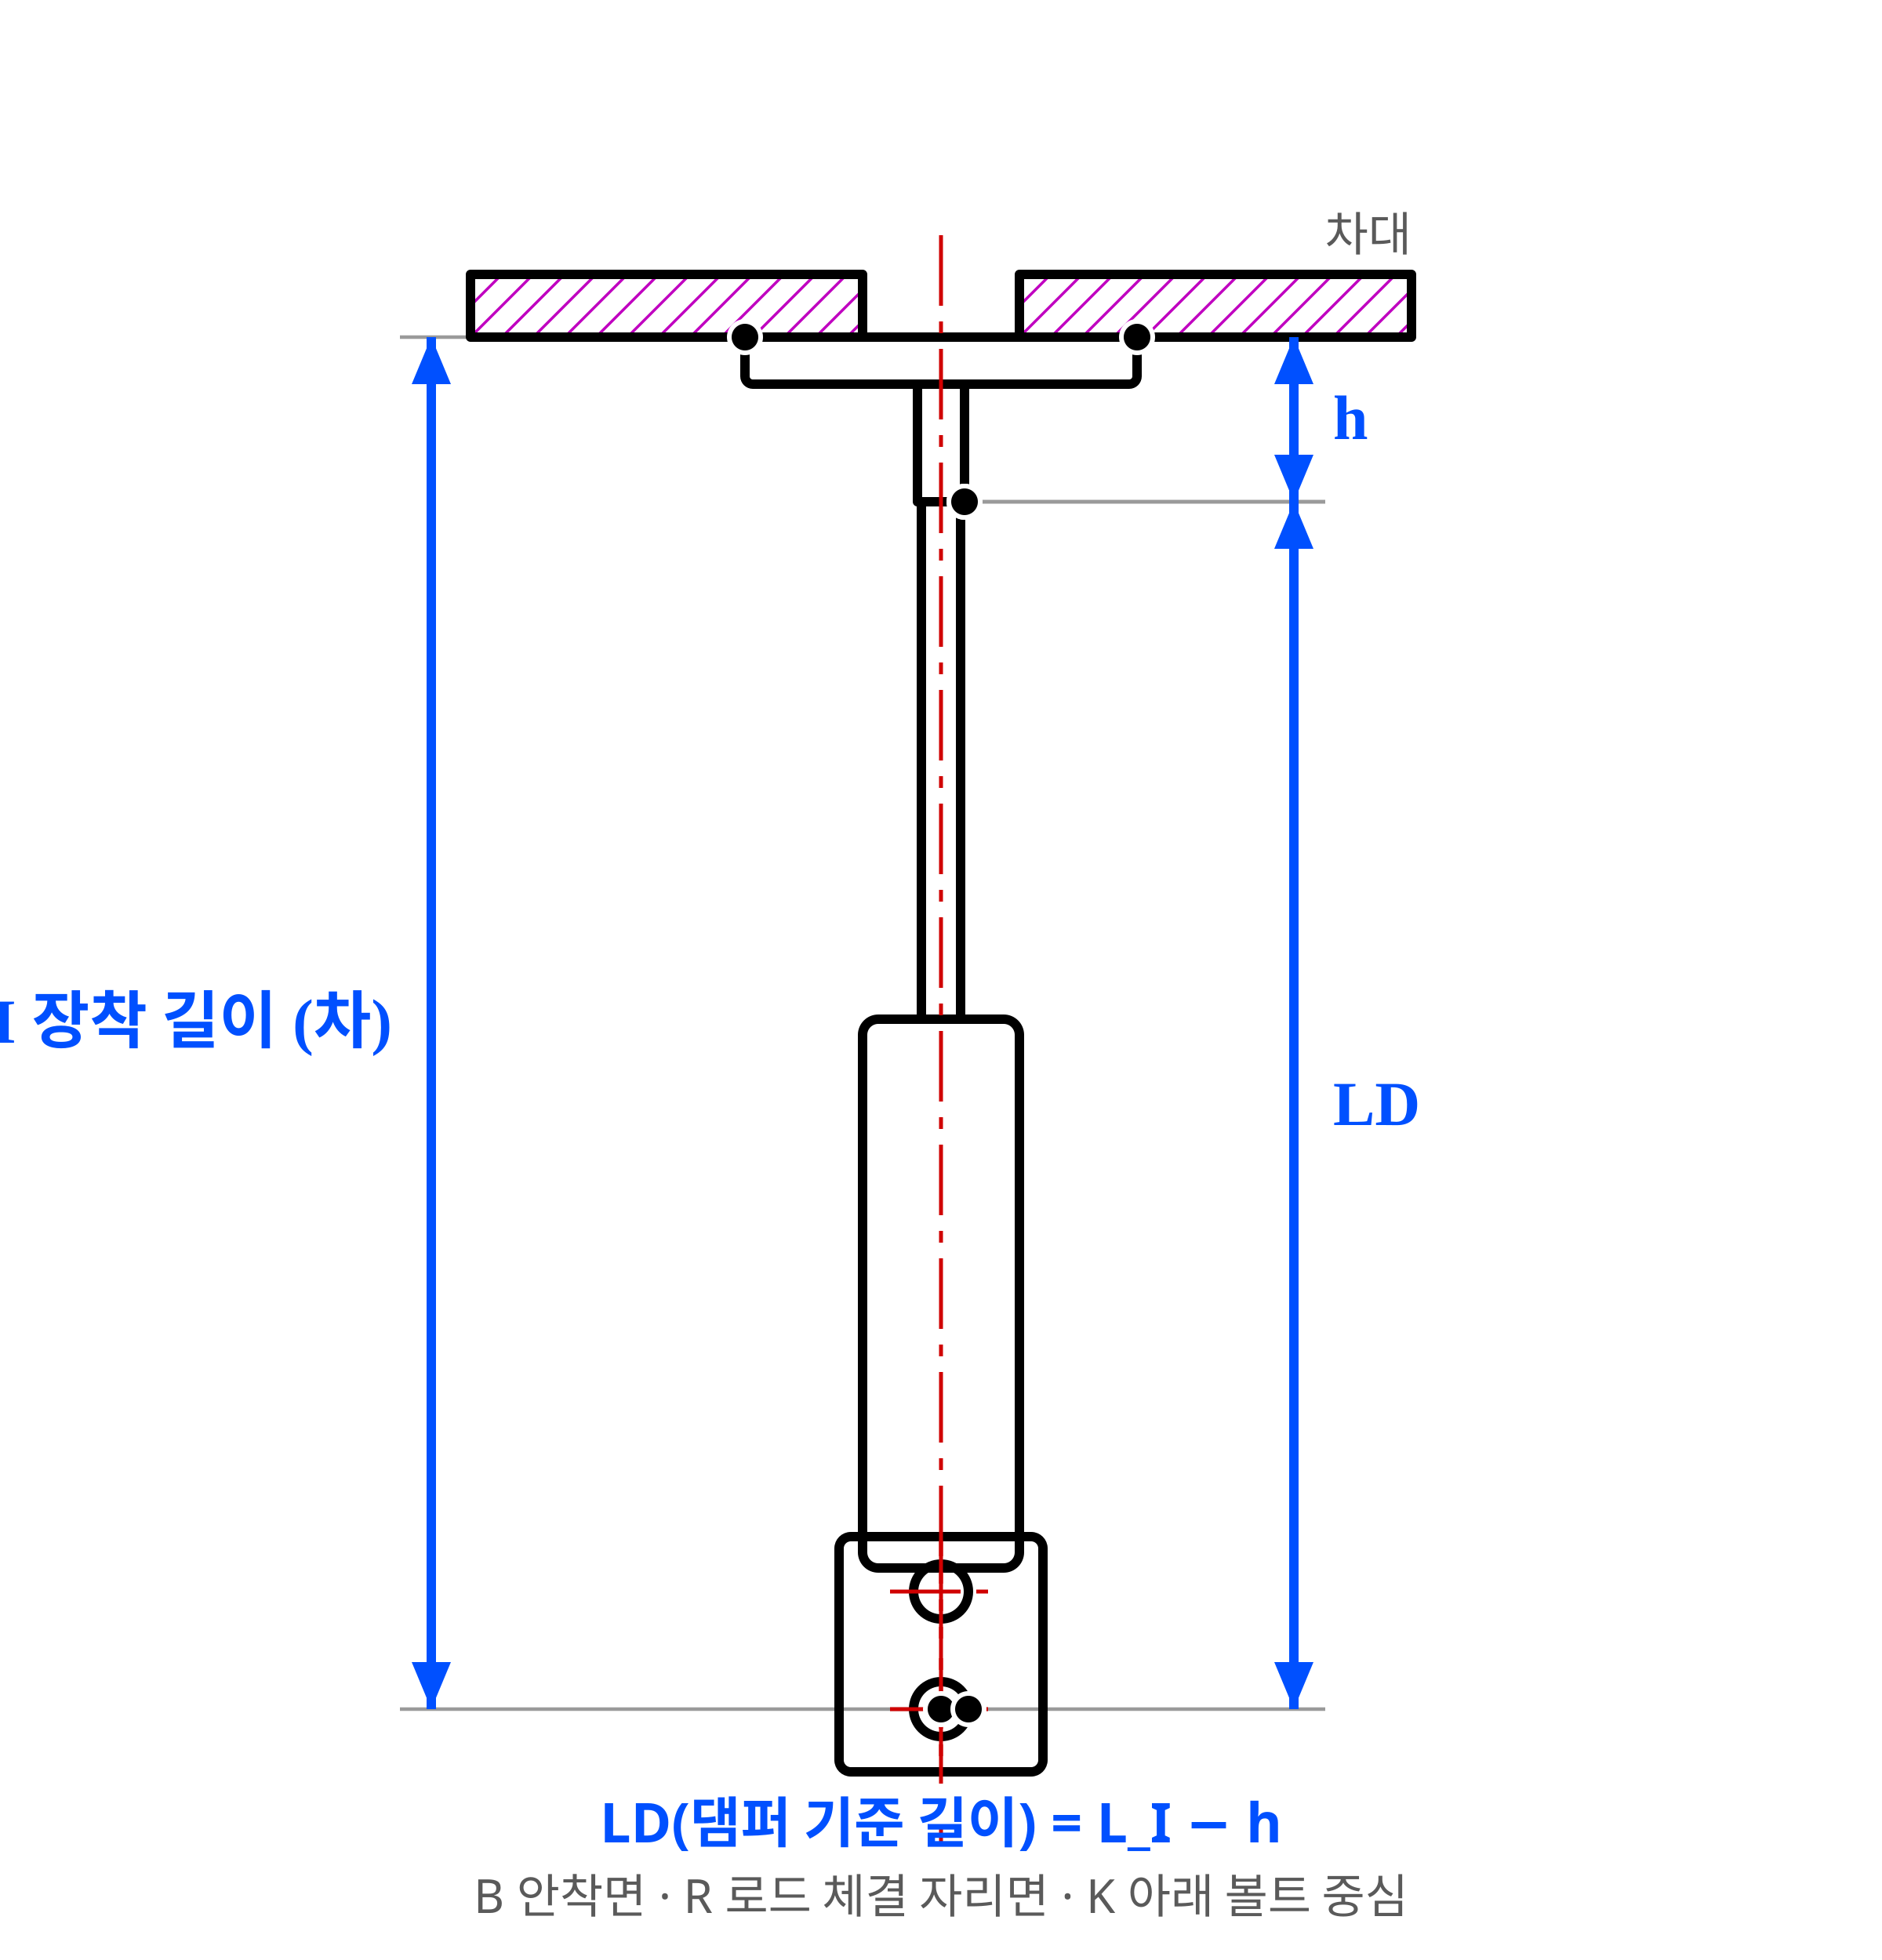
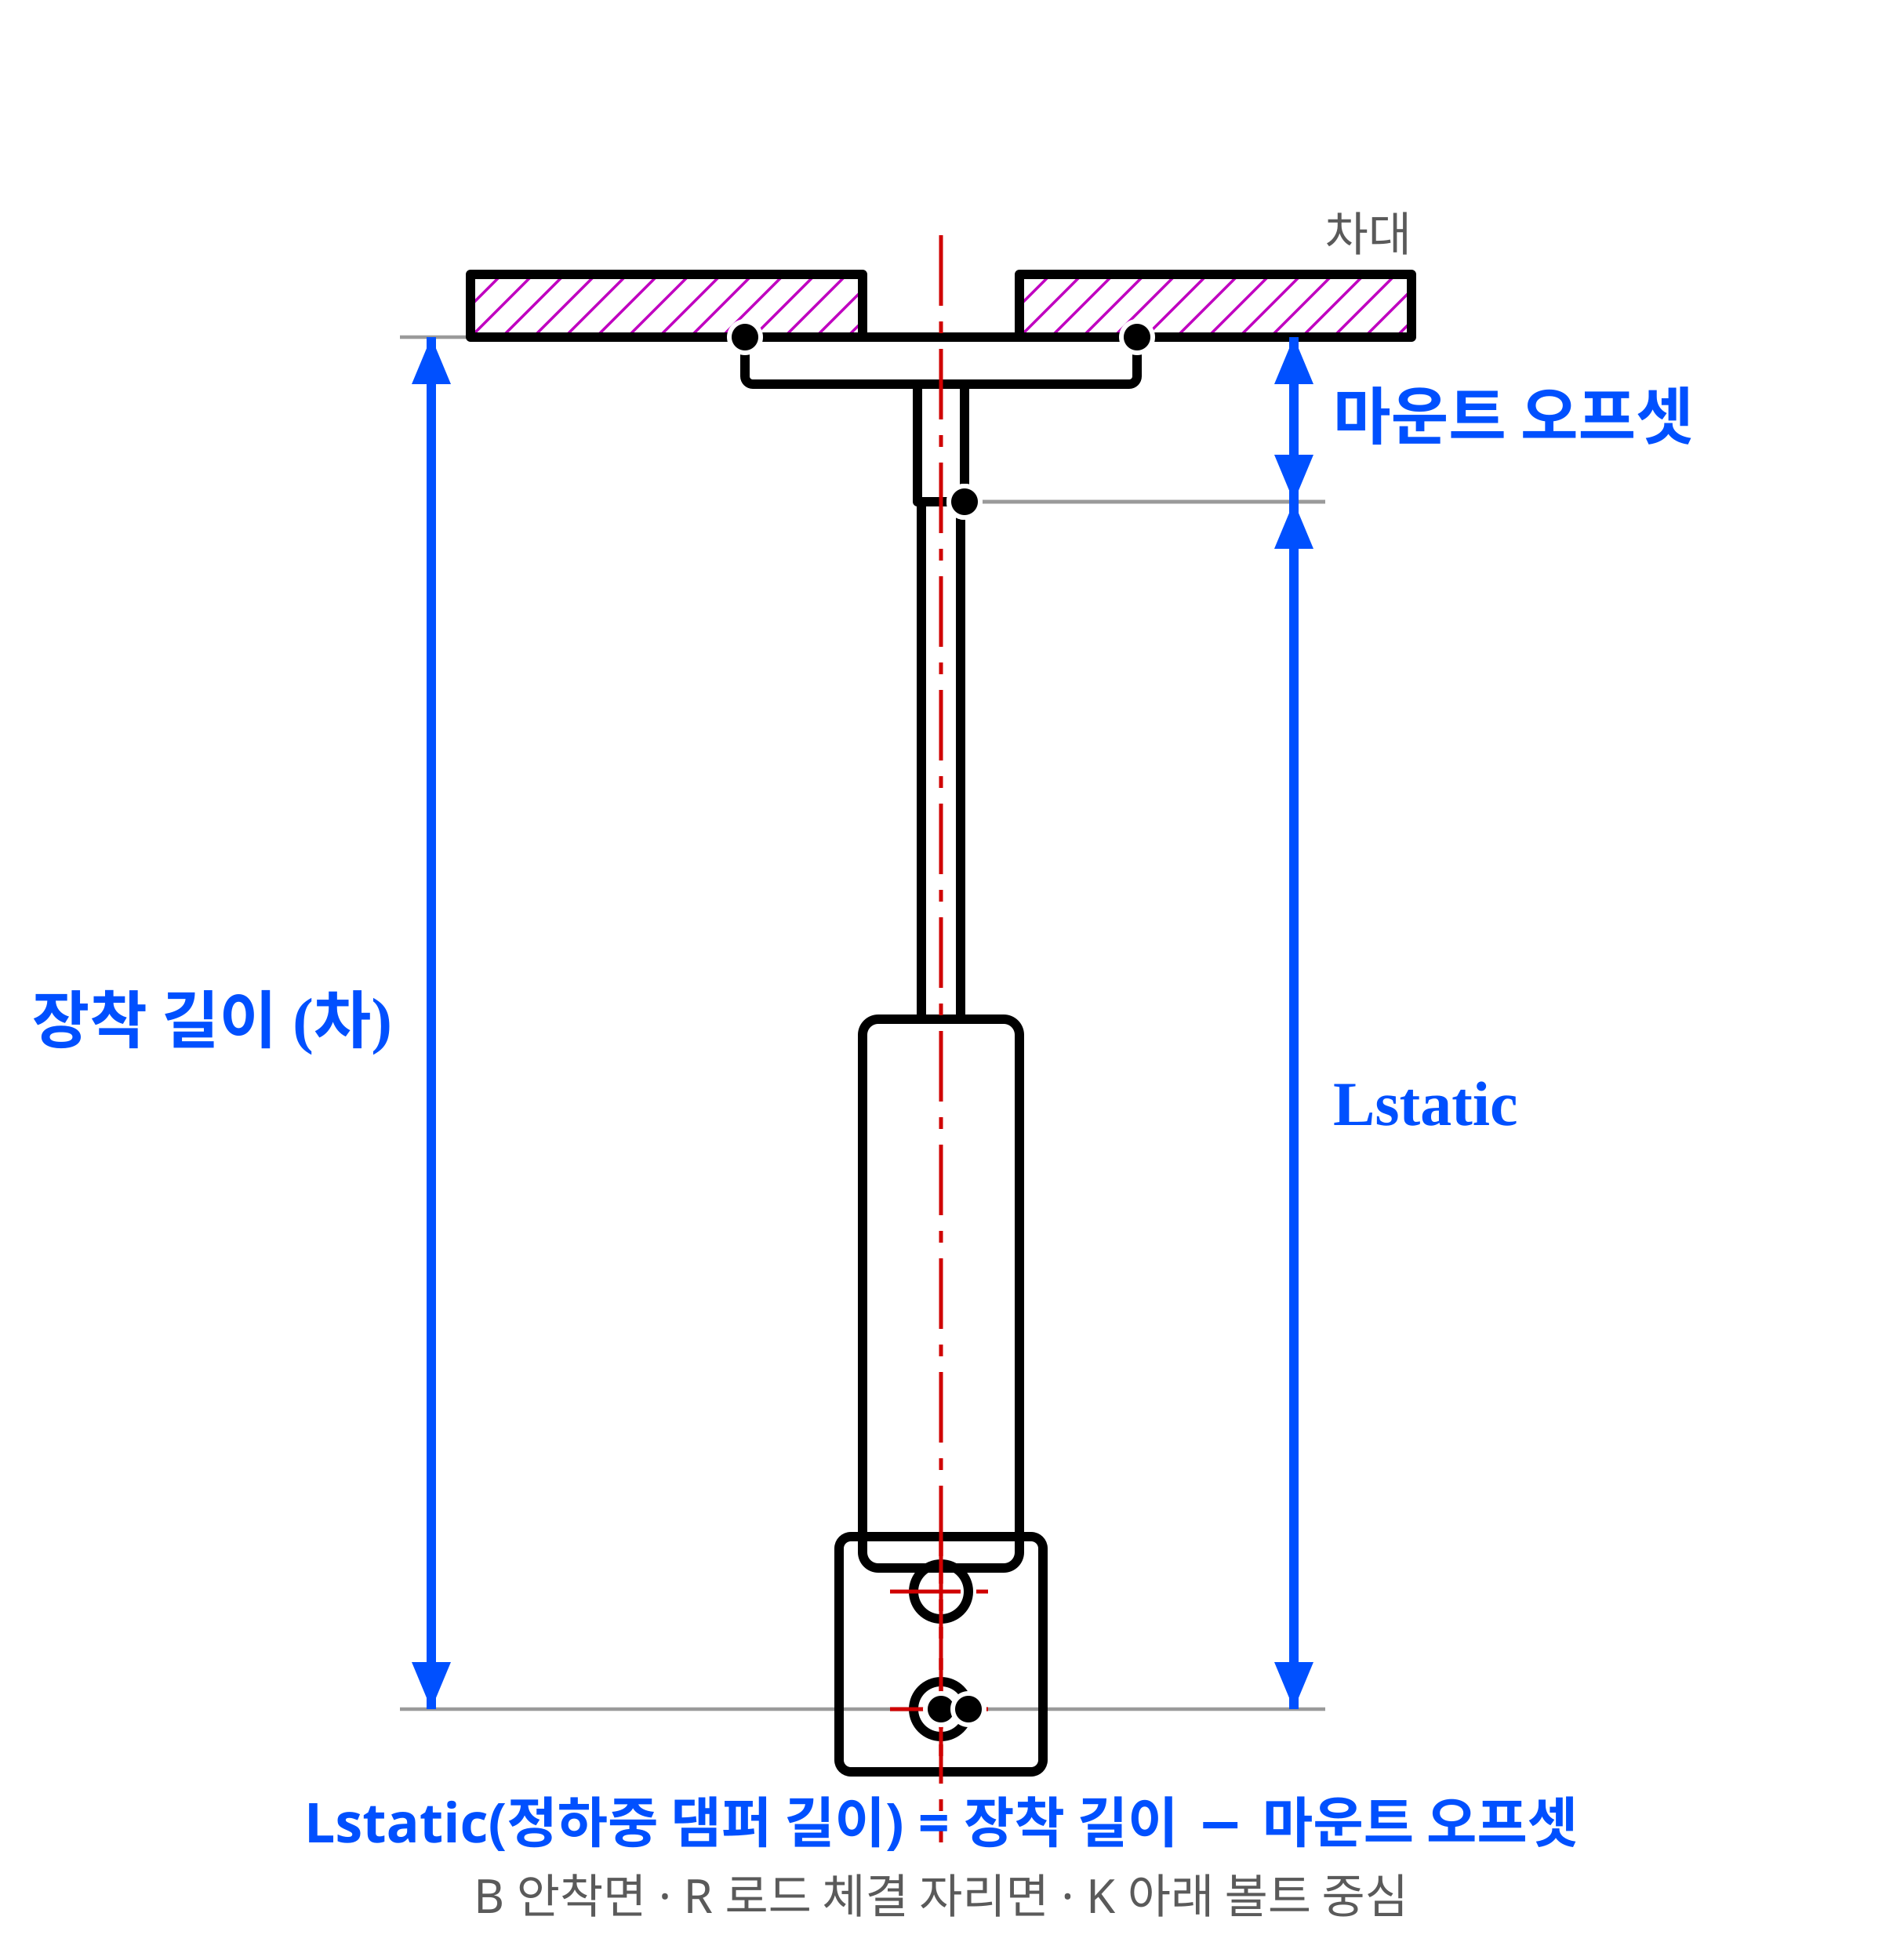
<svg xmlns="http://www.w3.org/2000/svg" viewBox="0 0 480 500">
  <defs>
    <marker id="ar" viewBox="0 0 12 10" refX="12" refY="5" markerWidth="12" markerHeight="10" markerUnits="userSpaceOnUse" orient="auto-start-reverse">
      <path d="M0 0L12 5L0 10z" fill="#0050FF" />
    </marker>
  </defs>
  <rect width="480" height="500" fill="#fff" />
  <g id="layer-0HAT" fill="none" stroke-linejoin="round" stroke="#C000C0" stroke-width="0.7">
    <clipPath id="h7">
      <rect x="120" y="70" width="100" height="16" />
    </clipPath>
    <g clip-path="url(#h7)">
      <line x1="104.0" y1="86.0" x2="120.0" y2="70.0" />
      <line x1="112.0" y1="86.0" x2="128.0" y2="70.0" />
      <line x1="120.0" y1="86.0" x2="136.0" y2="70.0" />
      <line x1="128.0" y1="86.0" x2="144.0" y2="70.0" />
      <line x1="136.0" y1="86.0" x2="152.0" y2="70.0" />
      <line x1="144.0" y1="86.0" x2="160.0" y2="70.0" />
      <line x1="152.0" y1="86.0" x2="168.0" y2="70.0" />
      <line x1="160.0" y1="86.0" x2="176.0" y2="70.0" />
      <line x1="168.0" y1="86.0" x2="184.0" y2="70.0" />
      <line x1="176.0" y1="86.0" x2="192.0" y2="70.0" />
      <line x1="184.0" y1="86.0" x2="200.0" y2="70.0" />
      <line x1="192.0" y1="86.0" x2="208.0" y2="70.0" />
      <line x1="200.0" y1="86.0" x2="216.0" y2="70.0" />
      <line x1="208.0" y1="86.0" x2="224.0" y2="70.0" />
      <line x1="216.0" y1="86.0" x2="232.0" y2="70.0" />
    </g>
    <clipPath id="h8">
      <rect x="260" y="70" width="100" height="16" />
    </clipPath>
    <g clip-path="url(#h8)">
      <line x1="244.0" y1="86.0" x2="260.0" y2="70.0" />
      <line x1="252.0" y1="86.0" x2="268.0" y2="70.0" />
      <line x1="260.0" y1="86.0" x2="276.0" y2="70.0" />
      <line x1="268.0" y1="86.0" x2="284.0" y2="70.0" />
      <line x1="276.0" y1="86.0" x2="292.0" y2="70.0" />
      <line x1="284.0" y1="86.0" x2="300.0" y2="70.0" />
      <line x1="292.0" y1="86.0" x2="308.0" y2="70.0" />
      <line x1="300.0" y1="86.0" x2="316.0" y2="70.0" />
      <line x1="308.0" y1="86.0" x2="324.0" y2="70.0" />
      <line x1="316.0" y1="86.0" x2="332.0" y2="70.0" />
      <line x1="324.0" y1="86.0" x2="340.0" y2="70.0" />
      <line x1="332.0" y1="86.0" x2="348.0" y2="70.0" />
      <line x1="340.0" y1="86.0" x2="356.0" y2="70.0" />
      <line x1="348.0" y1="86.0" x2="364.0" y2="70.0" />
      <line x1="356.0" y1="86.0" x2="372.0" y2="70.0" />
    </g>
  </g>
  <g id="layer-8" fill="none" stroke-linejoin="round" stroke="#9A9A9A" stroke-width="0.9">
    <line x1="190.0" y1="86.0" x2="102.0" y2="86.0" />
    <line x1="240.0" y1="436.0" x2="102.0" y2="436.0" />
    <line x1="290.0" y1="86.0" x2="338.0" y2="86.0" />
    <line x1="246.0" y1="128.0" x2="338.0" y2="128.0" />
    <line x1="246.0" y1="128.0" x2="338.0" y2="128.0" />
    <line x1="247.0" y1="436.0" x2="338.0" y2="436.0" />
  </g>
  <g id="layer-0" fill="none" stroke-linejoin="round" stroke="#000" stroke-width="2.4">
    <rect x="120.0" y="70.0" width="100.0" height="16.0" rx="0" />
    <rect x="260.0" y="70.0" width="100.0" height="16.0" rx="0" />
    <rect x="190.0" y="86.0" width="100.0" height="12.0" rx="2" />
    <rect x="234.0" y="98.0" width="12.0" height="30.0" rx="0" />
    <rect x="235.0" y="128.0" width="10.0" height="132.0" rx="0" />
    <rect x="220.0" y="260.0" width="40.0" height="140.0" rx="4" />
    <rect x="214.0" y="392.0" width="52.0" height="60.0" rx="3" />
    <circle cx="240.0" cy="406.0" r="7.0" />
    <circle cx="240.0" cy="436.0" r="7.0" />
  </g>
  <g id="layer-CL" fill="none" stroke-linejoin="round" stroke="#D00000" stroke-width="1" stroke-dasharray="18 4 3 4">
    <line x1="227.0" y1="406.0" x2="253.0" y2="406.0" />
    <line x1="240.0" y1="393.0" x2="240.0" y2="419.0" />
    <line x1="227.0" y1="436.0" x2="253.0" y2="436.0" />
    <line x1="240.0" y1="423.0" x2="240.0" y2="449.0" />
    <line x1="240.0" y1="60.0" x2="240.0" y2="470.0" />
  </g>
  <g id="layer-Tex" fill="none" stroke-linejoin="round" font-family="Malgun Gothic, sans-serif" stroke="none">
    <text x="360.0" y="64.0" text-anchor="end" font-size="12" fill="#5A5A5A">차대</text>
-     <text x="240.0" y="470.0" text-anchor="middle" font-size="14" fill="#0050FF" font-weight="700">LD(댐퍼 기준 길이) = L_I − h</text>
+     <text x="240.0" y="470.0" text-anchor="middle" font-size="14" fill="#0050FF" font-weight="700">Lstatic(정하중 댐퍼 길이) = 장착 길이 − 마운트 오프셋</text>
    <text x="240.0" y="488.0" text-anchor="middle" font-size="12" fill="#5A5A5A">B 안착면 · R 로드 체결 자리면 · K 아래 볼트 중심</text>
  </g>
  <g id="layer-MEAS" fill="none" stroke-linejoin="round">
    <circle cx="190.0" cy="86.0" r="4" fill="#000" stroke="#fff" stroke-width="1.2" />
    <circle cx="240.0" cy="436.0" r="4" fill="#000" stroke="#fff" stroke-width="1.2" />
    <line x1="110.0" y1="86.0" x2="110.0" y2="436.0" stroke="#0050FF" stroke-width="2.4" marker-start="url(#ar)" marker-end="url(#ar)" />
    <text x="100.0" y="266.0" text-anchor="end" font-size="16" font-weight="700" fill="#0050FF" stroke="#fff" stroke-width="4" paint-order="stroke">
-       <tspan x="100.0" dy="0">L_I 장착 길이 (차)</tspan>
+       <tspan x="100.0" dy="0">장착 길이 (차)</tspan>
    </text>
    <circle cx="290.0" cy="86.0" r="4" fill="#000" stroke="#fff" stroke-width="1.2" />
    <circle cx="246.0" cy="128.0" r="4" fill="#000" stroke="#fff" stroke-width="1.2" />
    <line x1="330.0" y1="86.0" x2="330.0" y2="128.0" stroke="#0050FF" stroke-width="2.4" marker-start="url(#ar)" marker-end="url(#ar)" />
    <text x="340.0" y="112.0" text-anchor="start" font-size="16" font-weight="700" fill="#0050FF" stroke="#fff" stroke-width="4" paint-order="stroke">
-       <tspan x="340.0" dy="0">h</tspan>
+       <tspan x="340.0" dy="0">마운트 오프셋</tspan>
    </text>
    <circle cx="246.0" cy="128.0" r="4" fill="#000" stroke="#fff" stroke-width="1.2" />
    <circle cx="247.0" cy="436.0" r="4" fill="#000" stroke="#fff" stroke-width="1.2" />
    <line x1="330.0" y1="128.0" x2="330.0" y2="436.0" stroke="#0050FF" stroke-width="2.4" marker-start="url(#ar)" marker-end="url(#ar)" />
    <text x="340.0" y="287.0" text-anchor="start" font-size="16" font-weight="700" fill="#0050FF" stroke="#fff" stroke-width="4" paint-order="stroke">
-       <tspan x="340.0" dy="0">LD</tspan>
+       <tspan x="340.0" dy="0">Lstatic</tspan>
    </text>
  </g>
</svg>
